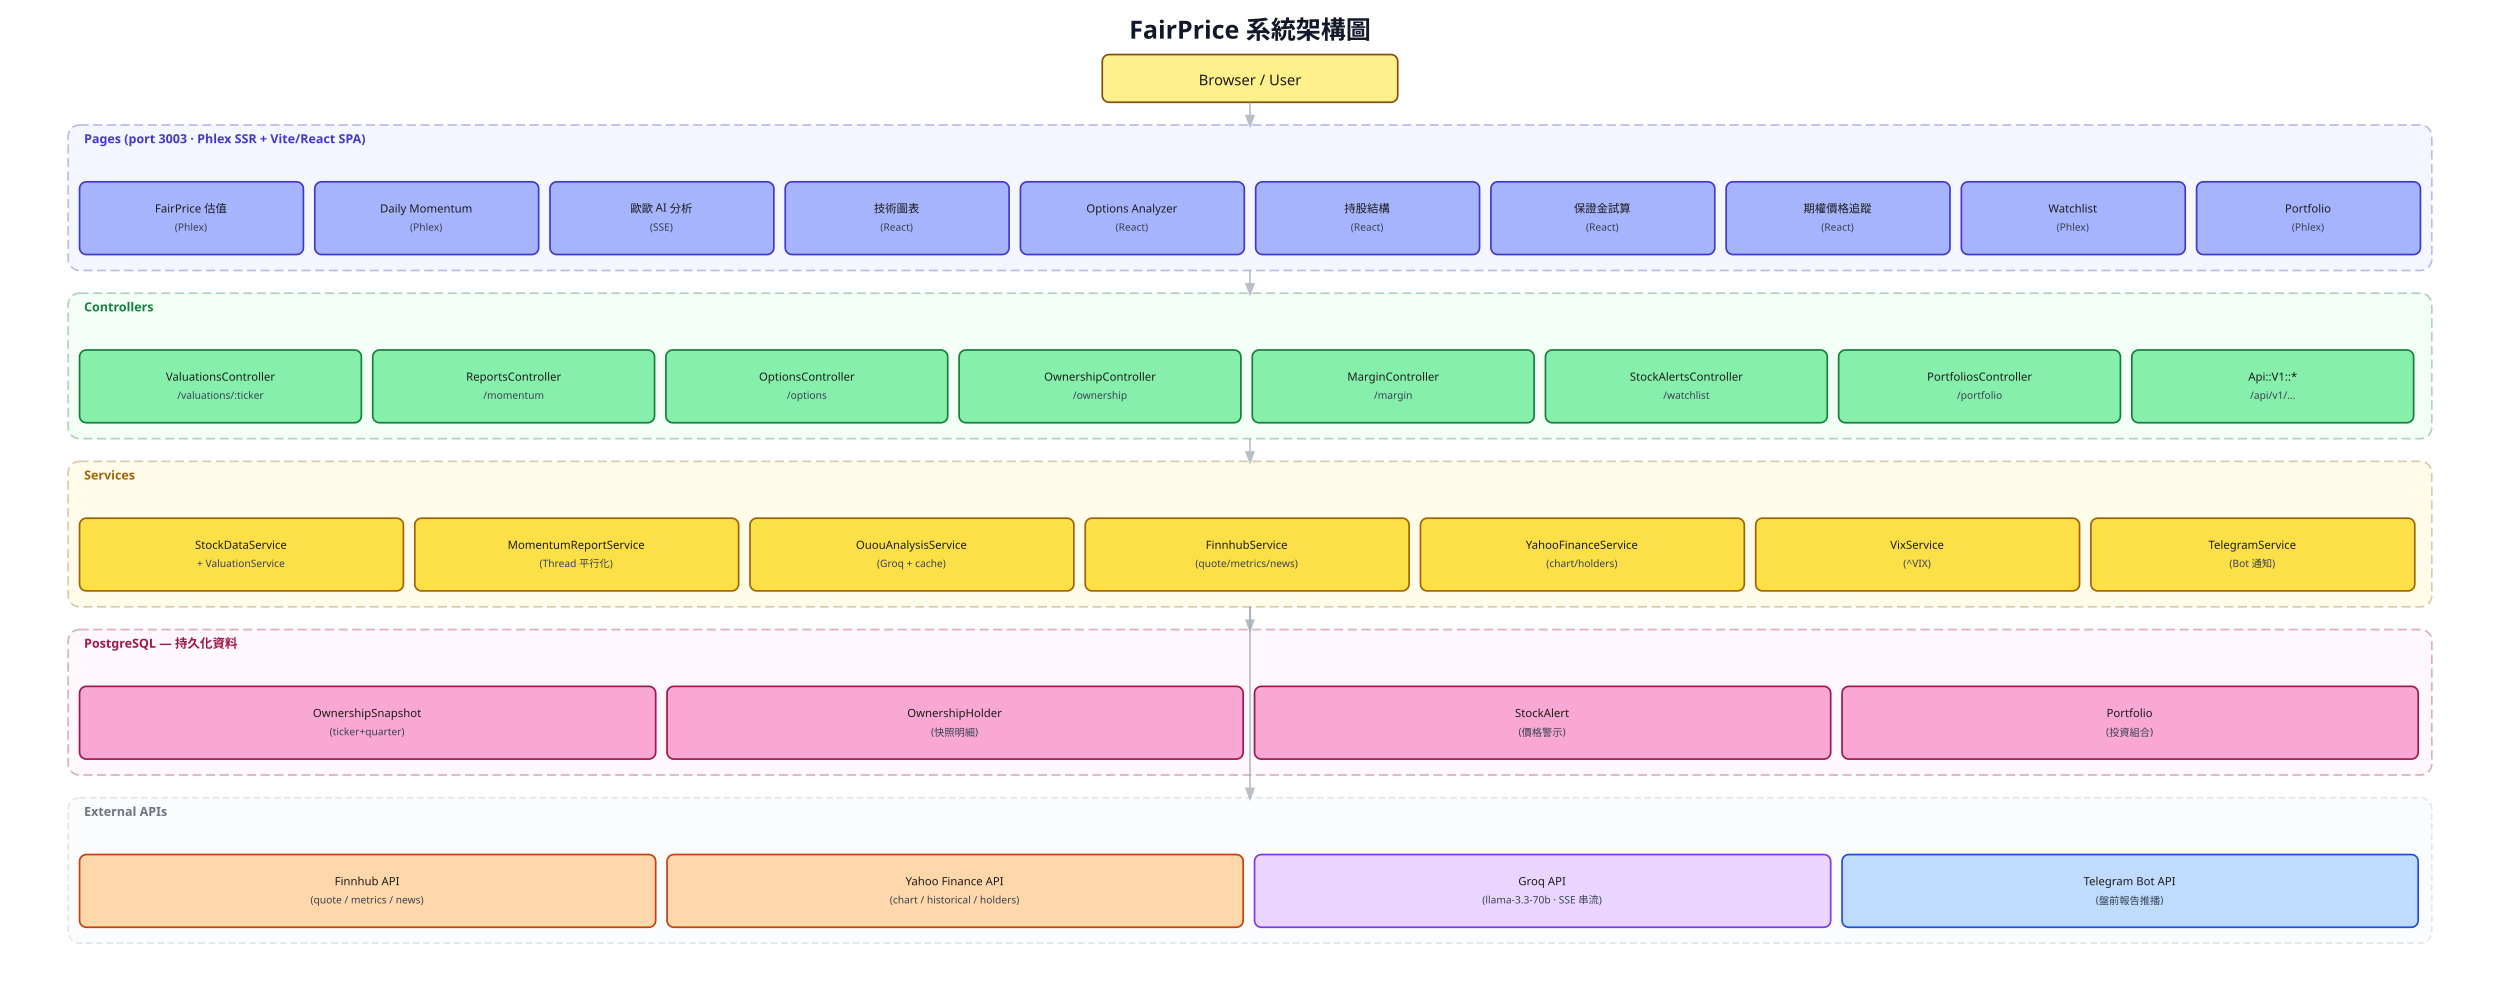
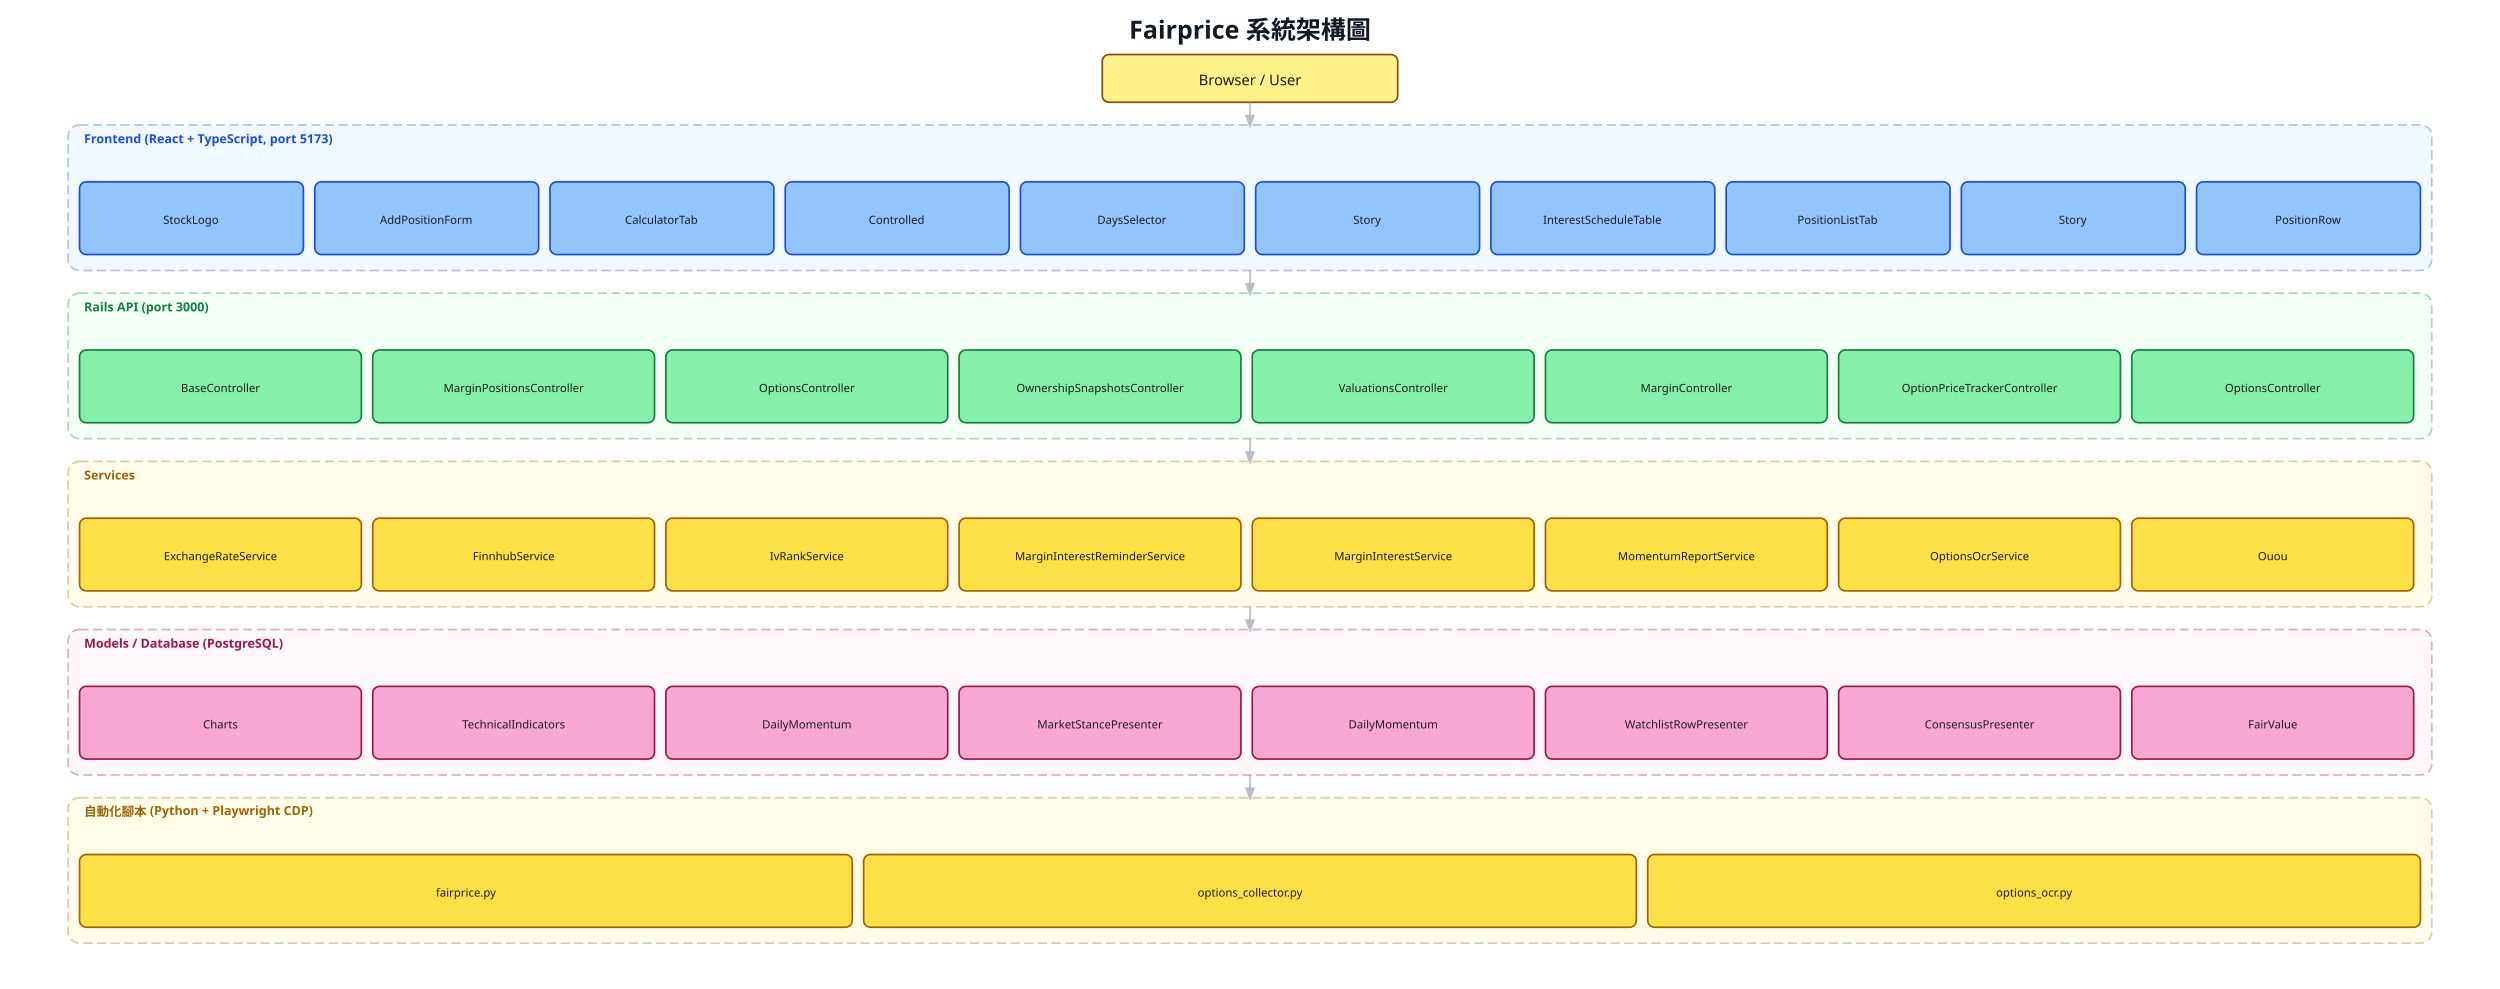
<svg xmlns="http://www.w3.org/2000/svg" viewBox="0 0 2200 870" style="background:#f8fafc">
  <defs>
    <marker id="arr" markerWidth="8" markerHeight="8" refX="6" refY="3" orient="auto">
      <path d="M0,0 L0,6 L8,3 z" fill="#9ca3af" />
    </marker>
  </defs>
-   <text x="1100" y="34" text-anchor="middle" font-size="22" fill="#111827" font-weight="700" font-family="ui-sans-serif,system-ui,sans-serif">FairPrice 系統架構圖</text>
+   <text x="1100" y="34" text-anchor="middle" font-size="22" fill="#111827" font-weight="700" font-family="ui-sans-serif,system-ui,sans-serif">Fairprice 系統架構圖</text>
  <rect x="970" y="48" width="260" height="42" rx="6" fill="#fef08a" stroke="#854d0e" stroke-width="1.5" opacity="1" />
  <text x="1100" y="75" text-anchor="middle" font-size="13" fill="#1c1c1c" font-weight="normal" font-family="ui-sans-serif,system-ui,sans-serif">Browser / User</text>
-   <rect x="60" y="110" width="2080" height="128" rx="10" fill="#e0e7ff" stroke="#4338ca" stroke-width="1.5" opacity="0.35" stroke-dasharray="8,4" />
-   <text x="74" y="126" text-anchor="start" font-size="11" fill="#4338ca" font-weight="700" font-family="ui-sans-serif,system-ui,sans-serif">Pages  (port 3003 · Phlex SSR + Vite/React SPA)</text>
-   <rect x="70" y="160" width="197" height="64" rx="6" fill="#a5b4fc" stroke="#4338ca" stroke-width="1.5" opacity="1" />
-   <text x="168" y="187" text-anchor="middle" font-size="10" fill="#1c1c1c" font-weight="normal" font-family="ui-sans-serif,system-ui,sans-serif">FairPrice 估值</text>
-   <text x="168" y="203" text-anchor="middle" font-size="9" fill="#374151" font-weight="normal" font-family="ui-sans-serif,system-ui,sans-serif">(Phlex)</text>
-   <rect x="277" y="160" width="197" height="64" rx="6" fill="#a5b4fc" stroke="#4338ca" stroke-width="1.5" opacity="1" />
-   <text x="375" y="187" text-anchor="middle" font-size="10" fill="#1c1c1c" font-weight="normal" font-family="ui-sans-serif,system-ui,sans-serif">Daily Momentum</text>
-   <text x="375" y="203" text-anchor="middle" font-size="9" fill="#374151" font-weight="normal" font-family="ui-sans-serif,system-ui,sans-serif">(Phlex)</text>
-   <rect x="484" y="160" width="197" height="64" rx="6" fill="#a5b4fc" stroke="#4338ca" stroke-width="1.5" opacity="1" />
-   <text x="582" y="187" text-anchor="middle" font-size="10" fill="#1c1c1c" font-weight="normal" font-family="ui-sans-serif,system-ui,sans-serif">歐歐 AI 分析</text>
-   <text x="582" y="203" text-anchor="middle" font-size="9" fill="#374151" font-weight="normal" font-family="ui-sans-serif,system-ui,sans-serif">(SSE)</text>
-   <rect x="691" y="160" width="197" height="64" rx="6" fill="#a5b4fc" stroke="#4338ca" stroke-width="1.5" opacity="1" />
-   <text x="789" y="187" text-anchor="middle" font-size="10" fill="#1c1c1c" font-weight="normal" font-family="ui-sans-serif,system-ui,sans-serif">技術圖表</text>
-   <text x="789" y="203" text-anchor="middle" font-size="9" fill="#374151" font-weight="normal" font-family="ui-sans-serif,system-ui,sans-serif">(React)</text>
-   <rect x="898" y="160" width="197" height="64" rx="6" fill="#a5b4fc" stroke="#4338ca" stroke-width="1.5" opacity="1" />
-   <text x="996" y="187" text-anchor="middle" font-size="10" fill="#1c1c1c" font-weight="normal" font-family="ui-sans-serif,system-ui,sans-serif">Options Analyzer</text>
-   <text x="996" y="203" text-anchor="middle" font-size="9" fill="#374151" font-weight="normal" font-family="ui-sans-serif,system-ui,sans-serif">(React)</text>
-   <rect x="1105" y="160" width="197" height="64" rx="6" fill="#a5b4fc" stroke="#4338ca" stroke-width="1.5" opacity="1" />
-   <text x="1203" y="187" text-anchor="middle" font-size="10" fill="#1c1c1c" font-weight="normal" font-family="ui-sans-serif,system-ui,sans-serif">持股結構</text>
-   <text x="1203" y="203" text-anchor="middle" font-size="9" fill="#374151" font-weight="normal" font-family="ui-sans-serif,system-ui,sans-serif">(React)</text>
-   <rect x="1312" y="160" width="197" height="64" rx="6" fill="#a5b4fc" stroke="#4338ca" stroke-width="1.5" opacity="1" />
-   <text x="1410" y="187" text-anchor="middle" font-size="10" fill="#1c1c1c" font-weight="normal" font-family="ui-sans-serif,system-ui,sans-serif">保證金試算</text>
-   <text x="1410" y="203" text-anchor="middle" font-size="9" fill="#374151" font-weight="normal" font-family="ui-sans-serif,system-ui,sans-serif">(React)</text>
-   <rect x="1519" y="160" width="197" height="64" rx="6" fill="#a5b4fc" stroke="#4338ca" stroke-width="1.5" opacity="1" />
-   <text x="1617" y="187" text-anchor="middle" font-size="10" fill="#1c1c1c" font-weight="normal" font-family="ui-sans-serif,system-ui,sans-serif">期權價格追蹤</text>
-   <text x="1617" y="203" text-anchor="middle" font-size="9" fill="#374151" font-weight="normal" font-family="ui-sans-serif,system-ui,sans-serif">(React)</text>
-   <rect x="1726" y="160" width="197" height="64" rx="6" fill="#a5b4fc" stroke="#4338ca" stroke-width="1.5" opacity="1" />
-   <text x="1824" y="187" text-anchor="middle" font-size="10" fill="#1c1c1c" font-weight="normal" font-family="ui-sans-serif,system-ui,sans-serif">Watchlist</text>
-   <text x="1824" y="203" text-anchor="middle" font-size="9" fill="#374151" font-weight="normal" font-family="ui-sans-serif,system-ui,sans-serif">(Phlex)</text>
-   <rect x="1933" y="160" width="197" height="64" rx="6" fill="#a5b4fc" stroke="#4338ca" stroke-width="1.5" opacity="1" />
-   <text x="2031" y="187" text-anchor="middle" font-size="10" fill="#1c1c1c" font-weight="normal" font-family="ui-sans-serif,system-ui,sans-serif">Portfolio</text>
-   <text x="2031" y="203" text-anchor="middle" font-size="9" fill="#374151" font-weight="normal" font-family="ui-sans-serif,system-ui,sans-serif">(Phlex)</text>
+   <rect x="60" y="110" width="2080" height="128" rx="10" fill="#dbeafe" stroke="#1d4ed8" stroke-width="1.5" opacity="0.35" stroke-dasharray="8,4" />
+   <text x="74" y="126" text-anchor="start" font-size="11" fill="#1d4ed8" font-weight="700" font-family="ui-sans-serif,system-ui,sans-serif">Frontend  (React + TypeScript, port 5173)</text>
+   <rect x="70" y="160" width="197" height="64" rx="6" fill="#93c5fd" stroke="#1d4ed8" stroke-width="1.5" opacity="1" />
+   <text x="168" y="197" text-anchor="middle" font-size="10" fill="#1c1c1c" font-weight="normal" font-family="ui-sans-serif,system-ui,sans-serif">StockLogo</text>
+   <rect x="277" y="160" width="197" height="64" rx="6" fill="#93c5fd" stroke="#1d4ed8" stroke-width="1.5" opacity="1" />
+   <text x="375" y="197" text-anchor="middle" font-size="10" fill="#1c1c1c" font-weight="normal" font-family="ui-sans-serif,system-ui,sans-serif">AddPositionForm</text>
+   <rect x="484" y="160" width="197" height="64" rx="6" fill="#93c5fd" stroke="#1d4ed8" stroke-width="1.5" opacity="1" />
+   <text x="582" y="197" text-anchor="middle" font-size="10" fill="#1c1c1c" font-weight="normal" font-family="ui-sans-serif,system-ui,sans-serif">CalculatorTab</text>
+   <rect x="691" y="160" width="197" height="64" rx="6" fill="#93c5fd" stroke="#1d4ed8" stroke-width="1.5" opacity="1" />
+   <text x="789" y="197" text-anchor="middle" font-size="10" fill="#1c1c1c" font-weight="normal" font-family="ui-sans-serif,system-ui,sans-serif">Controlled</text>
+   <rect x="898" y="160" width="197" height="64" rx="6" fill="#93c5fd" stroke="#1d4ed8" stroke-width="1.5" opacity="1" />
+   <text x="996" y="197" text-anchor="middle" font-size="10" fill="#1c1c1c" font-weight="normal" font-family="ui-sans-serif,system-ui,sans-serif">DaysSelector</text>
+   <rect x="1105" y="160" width="197" height="64" rx="6" fill="#93c5fd" stroke="#1d4ed8" stroke-width="1.5" opacity="1" />
+   <text x="1203" y="197" text-anchor="middle" font-size="10" fill="#1c1c1c" font-weight="normal" font-family="ui-sans-serif,system-ui,sans-serif">Story</text>
+   <rect x="1312" y="160" width="197" height="64" rx="6" fill="#93c5fd" stroke="#1d4ed8" stroke-width="1.5" opacity="1" />
+   <text x="1410" y="197" text-anchor="middle" font-size="10" fill="#1c1c1c" font-weight="normal" font-family="ui-sans-serif,system-ui,sans-serif">InterestScheduleTable</text>
+   <rect x="1519" y="160" width="197" height="64" rx="6" fill="#93c5fd" stroke="#1d4ed8" stroke-width="1.5" opacity="1" />
+   <text x="1617" y="197" text-anchor="middle" font-size="10" fill="#1c1c1c" font-weight="normal" font-family="ui-sans-serif,system-ui,sans-serif">PositionListTab</text>
+   <rect x="1726" y="160" width="197" height="64" rx="6" fill="#93c5fd" stroke="#1d4ed8" stroke-width="1.5" opacity="1" />
+   <text x="1824" y="197" text-anchor="middle" font-size="10" fill="#1c1c1c" font-weight="normal" font-family="ui-sans-serif,system-ui,sans-serif">Story</text>
+   <rect x="1933" y="160" width="197" height="64" rx="6" fill="#93c5fd" stroke="#1d4ed8" stroke-width="1.5" opacity="1" />
+   <text x="2031" y="197" text-anchor="middle" font-size="10" fill="#1c1c1c" font-weight="normal" font-family="ui-sans-serif,system-ui,sans-serif">PositionRow</text>
  <rect x="60" y="258" width="2080" height="128" rx="10" fill="#dcfce7" stroke="#15803d" stroke-width="1.5" opacity="0.35" stroke-dasharray="8,4" />
-   <text x="74" y="274" text-anchor="start" font-size="11" fill="#15803d" font-weight="700" font-family="ui-sans-serif,system-ui,sans-serif">Controllers</text>
+   <text x="74" y="274" text-anchor="start" font-size="11" fill="#15803d" font-weight="700" font-family="ui-sans-serif,system-ui,sans-serif">Rails API  (port 3000)</text>
  <rect x="70" y="308" width="248" height="64" rx="6" fill="#86efac" stroke="#15803d" stroke-width="1.5" opacity="1" />
-   <text x="194" y="335" text-anchor="middle" font-size="10" fill="#1c1c1c" font-weight="normal" font-family="ui-sans-serif,system-ui,sans-serif">ValuationsController</text>
-   <text x="194" y="351" text-anchor="middle" font-size="9" fill="#374151" font-weight="normal" font-family="ui-sans-serif,system-ui,sans-serif">/valuations/:ticker</text>
+   <text x="194" y="345" text-anchor="middle" font-size="10" fill="#1c1c1c" font-weight="normal" font-family="ui-sans-serif,system-ui,sans-serif">BaseController</text>
  <rect x="328" y="308" width="248" height="64" rx="6" fill="#86efac" stroke="#15803d" stroke-width="1.5" opacity="1" />
-   <text x="452" y="335" text-anchor="middle" font-size="10" fill="#1c1c1c" font-weight="normal" font-family="ui-sans-serif,system-ui,sans-serif">ReportsController</text>
-   <text x="452" y="351" text-anchor="middle" font-size="9" fill="#374151" font-weight="normal" font-family="ui-sans-serif,system-ui,sans-serif">/momentum</text>
+   <text x="452" y="345" text-anchor="middle" font-size="10" fill="#1c1c1c" font-weight="normal" font-family="ui-sans-serif,system-ui,sans-serif">MarginPositionsController</text>
  <rect x="586" y="308" width="248" height="64" rx="6" fill="#86efac" stroke="#15803d" stroke-width="1.5" opacity="1" />
-   <text x="710" y="335" text-anchor="middle" font-size="10" fill="#1c1c1c" font-weight="normal" font-family="ui-sans-serif,system-ui,sans-serif">OptionsController</text>
-   <text x="710" y="351" text-anchor="middle" font-size="9" fill="#374151" font-weight="normal" font-family="ui-sans-serif,system-ui,sans-serif">/options</text>
+   <text x="710" y="345" text-anchor="middle" font-size="10" fill="#1c1c1c" font-weight="normal" font-family="ui-sans-serif,system-ui,sans-serif">OptionsController</text>
  <rect x="844" y="308" width="248" height="64" rx="6" fill="#86efac" stroke="#15803d" stroke-width="1.5" opacity="1" />
-   <text x="968" y="335" text-anchor="middle" font-size="10" fill="#1c1c1c" font-weight="normal" font-family="ui-sans-serif,system-ui,sans-serif">OwnershipController</text>
-   <text x="968" y="351" text-anchor="middle" font-size="9" fill="#374151" font-weight="normal" font-family="ui-sans-serif,system-ui,sans-serif">/ownership</text>
+   <text x="968" y="345" text-anchor="middle" font-size="10" fill="#1c1c1c" font-weight="normal" font-family="ui-sans-serif,system-ui,sans-serif">OwnershipSnapshotsController</text>
  <rect x="1102" y="308" width="248" height="64" rx="6" fill="#86efac" stroke="#15803d" stroke-width="1.5" opacity="1" />
-   <text x="1226" y="335" text-anchor="middle" font-size="10" fill="#1c1c1c" font-weight="normal" font-family="ui-sans-serif,system-ui,sans-serif">MarginController</text>
-   <text x="1226" y="351" text-anchor="middle" font-size="9" fill="#374151" font-weight="normal" font-family="ui-sans-serif,system-ui,sans-serif">/margin</text>
+   <text x="1226" y="345" text-anchor="middle" font-size="10" fill="#1c1c1c" font-weight="normal" font-family="ui-sans-serif,system-ui,sans-serif">ValuationsController</text>
  <rect x="1360" y="308" width="248" height="64" rx="6" fill="#86efac" stroke="#15803d" stroke-width="1.5" opacity="1" />
-   <text x="1484" y="335" text-anchor="middle" font-size="10" fill="#1c1c1c" font-weight="normal" font-family="ui-sans-serif,system-ui,sans-serif">StockAlertsController</text>
-   <text x="1484" y="351" text-anchor="middle" font-size="9" fill="#374151" font-weight="normal" font-family="ui-sans-serif,system-ui,sans-serif">/watchlist</text>
+   <text x="1484" y="345" text-anchor="middle" font-size="10" fill="#1c1c1c" font-weight="normal" font-family="ui-sans-serif,system-ui,sans-serif">MarginController</text>
  <rect x="1618" y="308" width="248" height="64" rx="6" fill="#86efac" stroke="#15803d" stroke-width="1.5" opacity="1" />
-   <text x="1742" y="335" text-anchor="middle" font-size="10" fill="#1c1c1c" font-weight="normal" font-family="ui-sans-serif,system-ui,sans-serif">PortfoliosController</text>
-   <text x="1742" y="351" text-anchor="middle" font-size="9" fill="#374151" font-weight="normal" font-family="ui-sans-serif,system-ui,sans-serif">/portfolio</text>
+   <text x="1742" y="345" text-anchor="middle" font-size="10" fill="#1c1c1c" font-weight="normal" font-family="ui-sans-serif,system-ui,sans-serif">OptionPriceTrackerController</text>
  <rect x="1876" y="308" width="248" height="64" rx="6" fill="#86efac" stroke="#15803d" stroke-width="1.5" opacity="1" />
-   <text x="2000" y="335" text-anchor="middle" font-size="10" fill="#1c1c1c" font-weight="normal" font-family="ui-sans-serif,system-ui,sans-serif">Api::V1::*</text>
-   <text x="2000" y="351" text-anchor="middle" font-size="9" fill="#374151" font-weight="normal" font-family="ui-sans-serif,system-ui,sans-serif">/api/v1/...</text>
+   <text x="2000" y="345" text-anchor="middle" font-size="10" fill="#1c1c1c" font-weight="normal" font-family="ui-sans-serif,system-ui,sans-serif">OptionsController</text>
  <rect x="60" y="406" width="2080" height="128" rx="10" fill="#fef9c3" stroke="#a16207" stroke-width="1.5" opacity="0.35" stroke-dasharray="8,4" />
  <text x="74" y="422" text-anchor="start" font-size="11" fill="#a16207" font-weight="700" font-family="ui-sans-serif,system-ui,sans-serif">Services</text>
-   <rect x="70" y="456" width="285" height="64" rx="6" fill="#fde047" stroke="#a16207" stroke-width="1.5" opacity="1" />
-   <text x="212" y="483" text-anchor="middle" font-size="10" fill="#1c1c1c" font-weight="normal" font-family="ui-sans-serif,system-ui,sans-serif">StockDataService</text>
-   <text x="212" y="499" text-anchor="middle" font-size="9" fill="#374151" font-weight="normal" font-family="ui-sans-serif,system-ui,sans-serif">+ ValuationService</text>
-   <rect x="365" y="456" width="285" height="64" rx="6" fill="#fde047" stroke="#a16207" stroke-width="1.5" opacity="1" />
-   <text x="507" y="483" text-anchor="middle" font-size="10" fill="#1c1c1c" font-weight="normal" font-family="ui-sans-serif,system-ui,sans-serif">MomentumReportService</text>
-   <text x="507" y="499" text-anchor="middle" font-size="9" fill="#374151" font-weight="normal" font-family="ui-sans-serif,system-ui,sans-serif">(Thread 平行化)</text>
-   <rect x="660" y="456" width="285" height="64" rx="6" fill="#fde047" stroke="#a16207" stroke-width="1.5" opacity="1" />
-   <text x="802" y="483" text-anchor="middle" font-size="10" fill="#1c1c1c" font-weight="normal" font-family="ui-sans-serif,system-ui,sans-serif">OuouAnalysisService</text>
-   <text x="802" y="499" text-anchor="middle" font-size="9" fill="#374151" font-weight="normal" font-family="ui-sans-serif,system-ui,sans-serif">(Groq + cache)</text>
-   <rect x="955" y="456" width="285" height="64" rx="6" fill="#fde047" stroke="#a16207" stroke-width="1.5" opacity="1" />
-   <text x="1097" y="483" text-anchor="middle" font-size="10" fill="#1c1c1c" font-weight="normal" font-family="ui-sans-serif,system-ui,sans-serif">FinnhubService</text>
-   <text x="1097" y="499" text-anchor="middle" font-size="9" fill="#374151" font-weight="normal" font-family="ui-sans-serif,system-ui,sans-serif">(quote/metrics/news)</text>
-   <rect x="1250" y="456" width="285" height="64" rx="6" fill="#fde047" stroke="#a16207" stroke-width="1.5" opacity="1" />
-   <text x="1392" y="483" text-anchor="middle" font-size="10" fill="#1c1c1c" font-weight="normal" font-family="ui-sans-serif,system-ui,sans-serif">YahooFinanceService</text>
-   <text x="1392" y="499" text-anchor="middle" font-size="9" fill="#374151" font-weight="normal" font-family="ui-sans-serif,system-ui,sans-serif">(chart/holders)</text>
-   <rect x="1545" y="456" width="285" height="64" rx="6" fill="#fde047" stroke="#a16207" stroke-width="1.5" opacity="1" />
-   <text x="1687" y="483" text-anchor="middle" font-size="10" fill="#1c1c1c" font-weight="normal" font-family="ui-sans-serif,system-ui,sans-serif">VixService</text>
-   <text x="1687" y="499" text-anchor="middle" font-size="9" fill="#374151" font-weight="normal" font-family="ui-sans-serif,system-ui,sans-serif">(^VIX)</text>
-   <rect x="1840" y="456" width="285" height="64" rx="6" fill="#fde047" stroke="#a16207" stroke-width="1.5" opacity="1" />
-   <text x="1982" y="483" text-anchor="middle" font-size="10" fill="#1c1c1c" font-weight="normal" font-family="ui-sans-serif,system-ui,sans-serif">TelegramService</text>
-   <text x="1982" y="499" text-anchor="middle" font-size="9" fill="#374151" font-weight="normal" font-family="ui-sans-serif,system-ui,sans-serif">(Bot 通知)</text>
+   <rect x="70" y="456" width="248" height="64" rx="6" fill="#fde047" stroke="#a16207" stroke-width="1.5" opacity="1" />
+   <text x="194" y="493" text-anchor="middle" font-size="10" fill="#1c1c1c" font-weight="normal" font-family="ui-sans-serif,system-ui,sans-serif">ExchangeRateService</text>
+   <rect x="328" y="456" width="248" height="64" rx="6" fill="#fde047" stroke="#a16207" stroke-width="1.5" opacity="1" />
+   <text x="452" y="493" text-anchor="middle" font-size="10" fill="#1c1c1c" font-weight="normal" font-family="ui-sans-serif,system-ui,sans-serif">FinnhubService</text>
+   <rect x="586" y="456" width="248" height="64" rx="6" fill="#fde047" stroke="#a16207" stroke-width="1.5" opacity="1" />
+   <text x="710" y="493" text-anchor="middle" font-size="10" fill="#1c1c1c" font-weight="normal" font-family="ui-sans-serif,system-ui,sans-serif">IvRankService</text>
+   <rect x="844" y="456" width="248" height="64" rx="6" fill="#fde047" stroke="#a16207" stroke-width="1.5" opacity="1" />
+   <text x="968" y="493" text-anchor="middle" font-size="10" fill="#1c1c1c" font-weight="normal" font-family="ui-sans-serif,system-ui,sans-serif">MarginInterestReminderService</text>
+   <rect x="1102" y="456" width="248" height="64" rx="6" fill="#fde047" stroke="#a16207" stroke-width="1.5" opacity="1" />
+   <text x="1226" y="493" text-anchor="middle" font-size="10" fill="#1c1c1c" font-weight="normal" font-family="ui-sans-serif,system-ui,sans-serif">MarginInterestService</text>
+   <rect x="1360" y="456" width="248" height="64" rx="6" fill="#fde047" stroke="#a16207" stroke-width="1.5" opacity="1" />
+   <text x="1484" y="493" text-anchor="middle" font-size="10" fill="#1c1c1c" font-weight="normal" font-family="ui-sans-serif,system-ui,sans-serif">MomentumReportService</text>
+   <rect x="1618" y="456" width="248" height="64" rx="6" fill="#fde047" stroke="#a16207" stroke-width="1.5" opacity="1" />
+   <text x="1742" y="493" text-anchor="middle" font-size="10" fill="#1c1c1c" font-weight="normal" font-family="ui-sans-serif,system-ui,sans-serif">OptionsOcrService</text>
+   <rect x="1876" y="456" width="248" height="64" rx="6" fill="#fde047" stroke="#a16207" stroke-width="1.5" opacity="1" />
+   <text x="2000" y="493" text-anchor="middle" font-size="10" fill="#1c1c1c" font-weight="normal" font-family="ui-sans-serif,system-ui,sans-serif">Ouou</text>
  <rect x="60" y="554" width="2080" height="128" rx="10" fill="#fce7f3" stroke="#9d174d" stroke-width="1.5" opacity="0.35" stroke-dasharray="8,4" />
-   <text x="74" y="570" text-anchor="start" font-size="11" fill="#9d174d" font-weight="700" font-family="ui-sans-serif,system-ui,sans-serif">PostgreSQL — 持久化資料</text>
-   <rect x="70" y="604" width="507" height="64" rx="6" fill="#f9a8d4" stroke="#9d174d" stroke-width="1.5" opacity="1" />
-   <text x="323" y="631" text-anchor="middle" font-size="10" fill="#1c1c1c" font-weight="normal" font-family="ui-sans-serif,system-ui,sans-serif">OwnershipSnapshot</text>
-   <text x="323" y="647" text-anchor="middle" font-size="9" fill="#374151" font-weight="normal" font-family="ui-sans-serif,system-ui,sans-serif">(ticker+quarter)</text>
-   <rect x="587" y="604" width="507" height="64" rx="6" fill="#f9a8d4" stroke="#9d174d" stroke-width="1.5" opacity="1" />
-   <text x="840" y="631" text-anchor="middle" font-size="10" fill="#1c1c1c" font-weight="normal" font-family="ui-sans-serif,system-ui,sans-serif">OwnershipHolder</text>
-   <text x="840" y="647" text-anchor="middle" font-size="9" fill="#374151" font-weight="normal" font-family="ui-sans-serif,system-ui,sans-serif">(快照明細)</text>
-   <rect x="1104" y="604" width="507" height="64" rx="6" fill="#f9a8d4" stroke="#9d174d" stroke-width="1.5" opacity="1" />
-   <text x="1357" y="631" text-anchor="middle" font-size="10" fill="#1c1c1c" font-weight="normal" font-family="ui-sans-serif,system-ui,sans-serif">StockAlert</text>
-   <text x="1357" y="647" text-anchor="middle" font-size="9" fill="#374151" font-weight="normal" font-family="ui-sans-serif,system-ui,sans-serif">(價格警示)</text>
-   <rect x="1621" y="604" width="507" height="64" rx="6" fill="#f9a8d4" stroke="#9d174d" stroke-width="1.5" opacity="1" />
-   <text x="1874" y="631" text-anchor="middle" font-size="10" fill="#1c1c1c" font-weight="normal" font-family="ui-sans-serif,system-ui,sans-serif">Portfolio</text>
-   <text x="1874" y="647" text-anchor="middle" font-size="9" fill="#374151" font-weight="normal" font-family="ui-sans-serif,system-ui,sans-serif">(投資組合)</text>
-   <rect x="60" y="702" width="2080" height="128" rx="10" fill="#f9fafb" stroke="#d1d5db" stroke-width="1.5" opacity="0.6" stroke-dasharray="6,3" />
-   <text x="74" y="718" text-anchor="start" font-size="11" fill="#6b7280" font-weight="700" font-family="ui-sans-serif,system-ui,sans-serif">External APIs</text>
-   <rect x="70" y="752" width="507" height="64" rx="6" fill="#fed7aa" stroke="#c2410c" stroke-width="1.5" opacity="1" />
-   <text x="323" y="779" text-anchor="middle" font-size="10" fill="#1c1c1c" font-weight="normal" font-family="ui-sans-serif,system-ui,sans-serif">Finnhub API</text>
-   <text x="323" y="795" text-anchor="middle" font-size="9" fill="#374151" font-weight="normal" font-family="ui-sans-serif,system-ui,sans-serif">(quote / metrics / news)</text>
-   <rect x="587" y="752" width="507" height="64" rx="6" fill="#fed7aa" stroke="#c2410c" stroke-width="1.5" opacity="1" />
-   <text x="840" y="779" text-anchor="middle" font-size="10" fill="#1c1c1c" font-weight="normal" font-family="ui-sans-serif,system-ui,sans-serif">Yahoo Finance API</text>
-   <text x="840" y="795" text-anchor="middle" font-size="9" fill="#374151" font-weight="normal" font-family="ui-sans-serif,system-ui,sans-serif">(chart / historical / holders)</text>
-   <rect x="1104" y="752" width="507" height="64" rx="6" fill="#e9d5ff" stroke="#7c3aed" stroke-width="1.5" opacity="1" />
-   <text x="1357" y="779" text-anchor="middle" font-size="10" fill="#1c1c1c" font-weight="normal" font-family="ui-sans-serif,system-ui,sans-serif">Groq API</text>
-   <text x="1357" y="795" text-anchor="middle" font-size="9" fill="#374151" font-weight="normal" font-family="ui-sans-serif,system-ui,sans-serif">(llama-3.3-70b · SSE 串流)</text>
-   <rect x="1621" y="752" width="507" height="64" rx="6" fill="#bfdbfe" stroke="#1d4ed8" stroke-width="1.5" opacity="1" />
-   <text x="1874" y="779" text-anchor="middle" font-size="10" fill="#1c1c1c" font-weight="normal" font-family="ui-sans-serif,system-ui,sans-serif">Telegram Bot API</text>
-   <text x="1874" y="795" text-anchor="middle" font-size="9" fill="#374151" font-weight="normal" font-family="ui-sans-serif,system-ui,sans-serif">(盤前報告推播)</text>
+   <text x="74" y="570" text-anchor="start" font-size="11" fill="#9d174d" font-weight="700" font-family="ui-sans-serif,system-ui,sans-serif">Models / Database  (PostgreSQL)</text>
+   <rect x="70" y="604" width="248" height="64" rx="6" fill="#f9a8d4" stroke="#9d174d" stroke-width="1.5" opacity="1" />
+   <text x="194" y="641" text-anchor="middle" font-size="10" fill="#1c1c1c" font-weight="normal" font-family="ui-sans-serif,system-ui,sans-serif">Charts</text>
+   <rect x="328" y="604" width="248" height="64" rx="6" fill="#f9a8d4" stroke="#9d174d" stroke-width="1.5" opacity="1" />
+   <text x="452" y="641" text-anchor="middle" font-size="10" fill="#1c1c1c" font-weight="normal" font-family="ui-sans-serif,system-ui,sans-serif">TechnicalIndicators</text>
+   <rect x="586" y="604" width="248" height="64" rx="6" fill="#f9a8d4" stroke="#9d174d" stroke-width="1.5" opacity="1" />
+   <text x="710" y="641" text-anchor="middle" font-size="10" fill="#1c1c1c" font-weight="normal" font-family="ui-sans-serif,system-ui,sans-serif">DailyMomentum</text>
+   <rect x="844" y="604" width="248" height="64" rx="6" fill="#f9a8d4" stroke="#9d174d" stroke-width="1.5" opacity="1" />
+   <text x="968" y="641" text-anchor="middle" font-size="10" fill="#1c1c1c" font-weight="normal" font-family="ui-sans-serif,system-ui,sans-serif">MarketStancePresenter</text>
+   <rect x="1102" y="604" width="248" height="64" rx="6" fill="#f9a8d4" stroke="#9d174d" stroke-width="1.5" opacity="1" />
+   <text x="1226" y="641" text-anchor="middle" font-size="10" fill="#1c1c1c" font-weight="normal" font-family="ui-sans-serif,system-ui,sans-serif">DailyMomentum</text>
+   <rect x="1360" y="604" width="248" height="64" rx="6" fill="#f9a8d4" stroke="#9d174d" stroke-width="1.5" opacity="1" />
+   <text x="1484" y="641" text-anchor="middle" font-size="10" fill="#1c1c1c" font-weight="normal" font-family="ui-sans-serif,system-ui,sans-serif">WatchlistRowPresenter</text>
+   <rect x="1618" y="604" width="248" height="64" rx="6" fill="#f9a8d4" stroke="#9d174d" stroke-width="1.5" opacity="1" />
+   <text x="1742" y="641" text-anchor="middle" font-size="10" fill="#1c1c1c" font-weight="normal" font-family="ui-sans-serif,system-ui,sans-serif">ConsensusPresenter</text>
+   <rect x="1876" y="604" width="248" height="64" rx="6" fill="#f9a8d4" stroke="#9d174d" stroke-width="1.5" opacity="1" />
+   <text x="2000" y="641" text-anchor="middle" font-size="10" fill="#1c1c1c" font-weight="normal" font-family="ui-sans-serif,system-ui,sans-serif">FairValue</text>
+   <rect x="60" y="702" width="2080" height="128" rx="10" fill="#fef9c3" stroke="#a16207" stroke-width="1.5" opacity="0.35" stroke-dasharray="8,4" />
+   <text x="74" y="718" text-anchor="start" font-size="11" fill="#a16207" font-weight="700" font-family="ui-sans-serif,system-ui,sans-serif">自動化腳本  (Python + Playwright CDP)</text>
+   <rect x="70" y="752" width="680" height="64" rx="6" fill="#fde047" stroke="#a16207" stroke-width="1.5" opacity="1" />
+   <text x="410" y="789" text-anchor="middle" font-size="10" fill="#1c1c1c" font-weight="normal" font-family="ui-sans-serif,system-ui,sans-serif">fairprice.py</text>
+   <rect x="760" y="752" width="680" height="64" rx="6" fill="#fde047" stroke="#a16207" stroke-width="1.5" opacity="1" />
+   <text x="1100" y="789" text-anchor="middle" font-size="10" fill="#1c1c1c" font-weight="normal" font-family="ui-sans-serif,system-ui,sans-serif">options_collector.py</text>
+   <rect x="1450" y="752" width="680" height="64" rx="6" fill="#fde047" stroke="#a16207" stroke-width="1.5" opacity="1" />
+   <text x="1790" y="789" text-anchor="middle" font-size="10" fill="#1c1c1c" font-weight="normal" font-family="ui-sans-serif,system-ui,sans-serif">options_ocr.py</text>
  <line x1="1100" y1="90" x2="1100" y2="110" stroke="#9ca3af" stroke-width="1.5" opacity="0.7" marker-end="url(#arr)" />
  <line x1="1100" y1="238" x2="1100" y2="258" stroke="#9ca3af" stroke-width="1.5" opacity="0.7" marker-end="url(#arr)" />
  <line x1="1100" y1="386" x2="1100" y2="406" stroke="#9ca3af" stroke-width="1.5" opacity="0.7" marker-end="url(#arr)" />
  <line x1="1100" y1="534" x2="1100" y2="554" stroke="#9ca3af" stroke-width="1.5" opacity="0.7" marker-end="url(#arr)" />
-   <line x1="1100" y1="534" x2="1100" y2="702" stroke="#9ca3af" stroke-width="1.5" opacity="0.7" marker-end="url(#arr)" />
+   <line x1="1100" y1="682" x2="1100" y2="702" stroke="#9ca3af" stroke-width="1.5" opacity="0.7" marker-end="url(#arr)" />
</svg>
